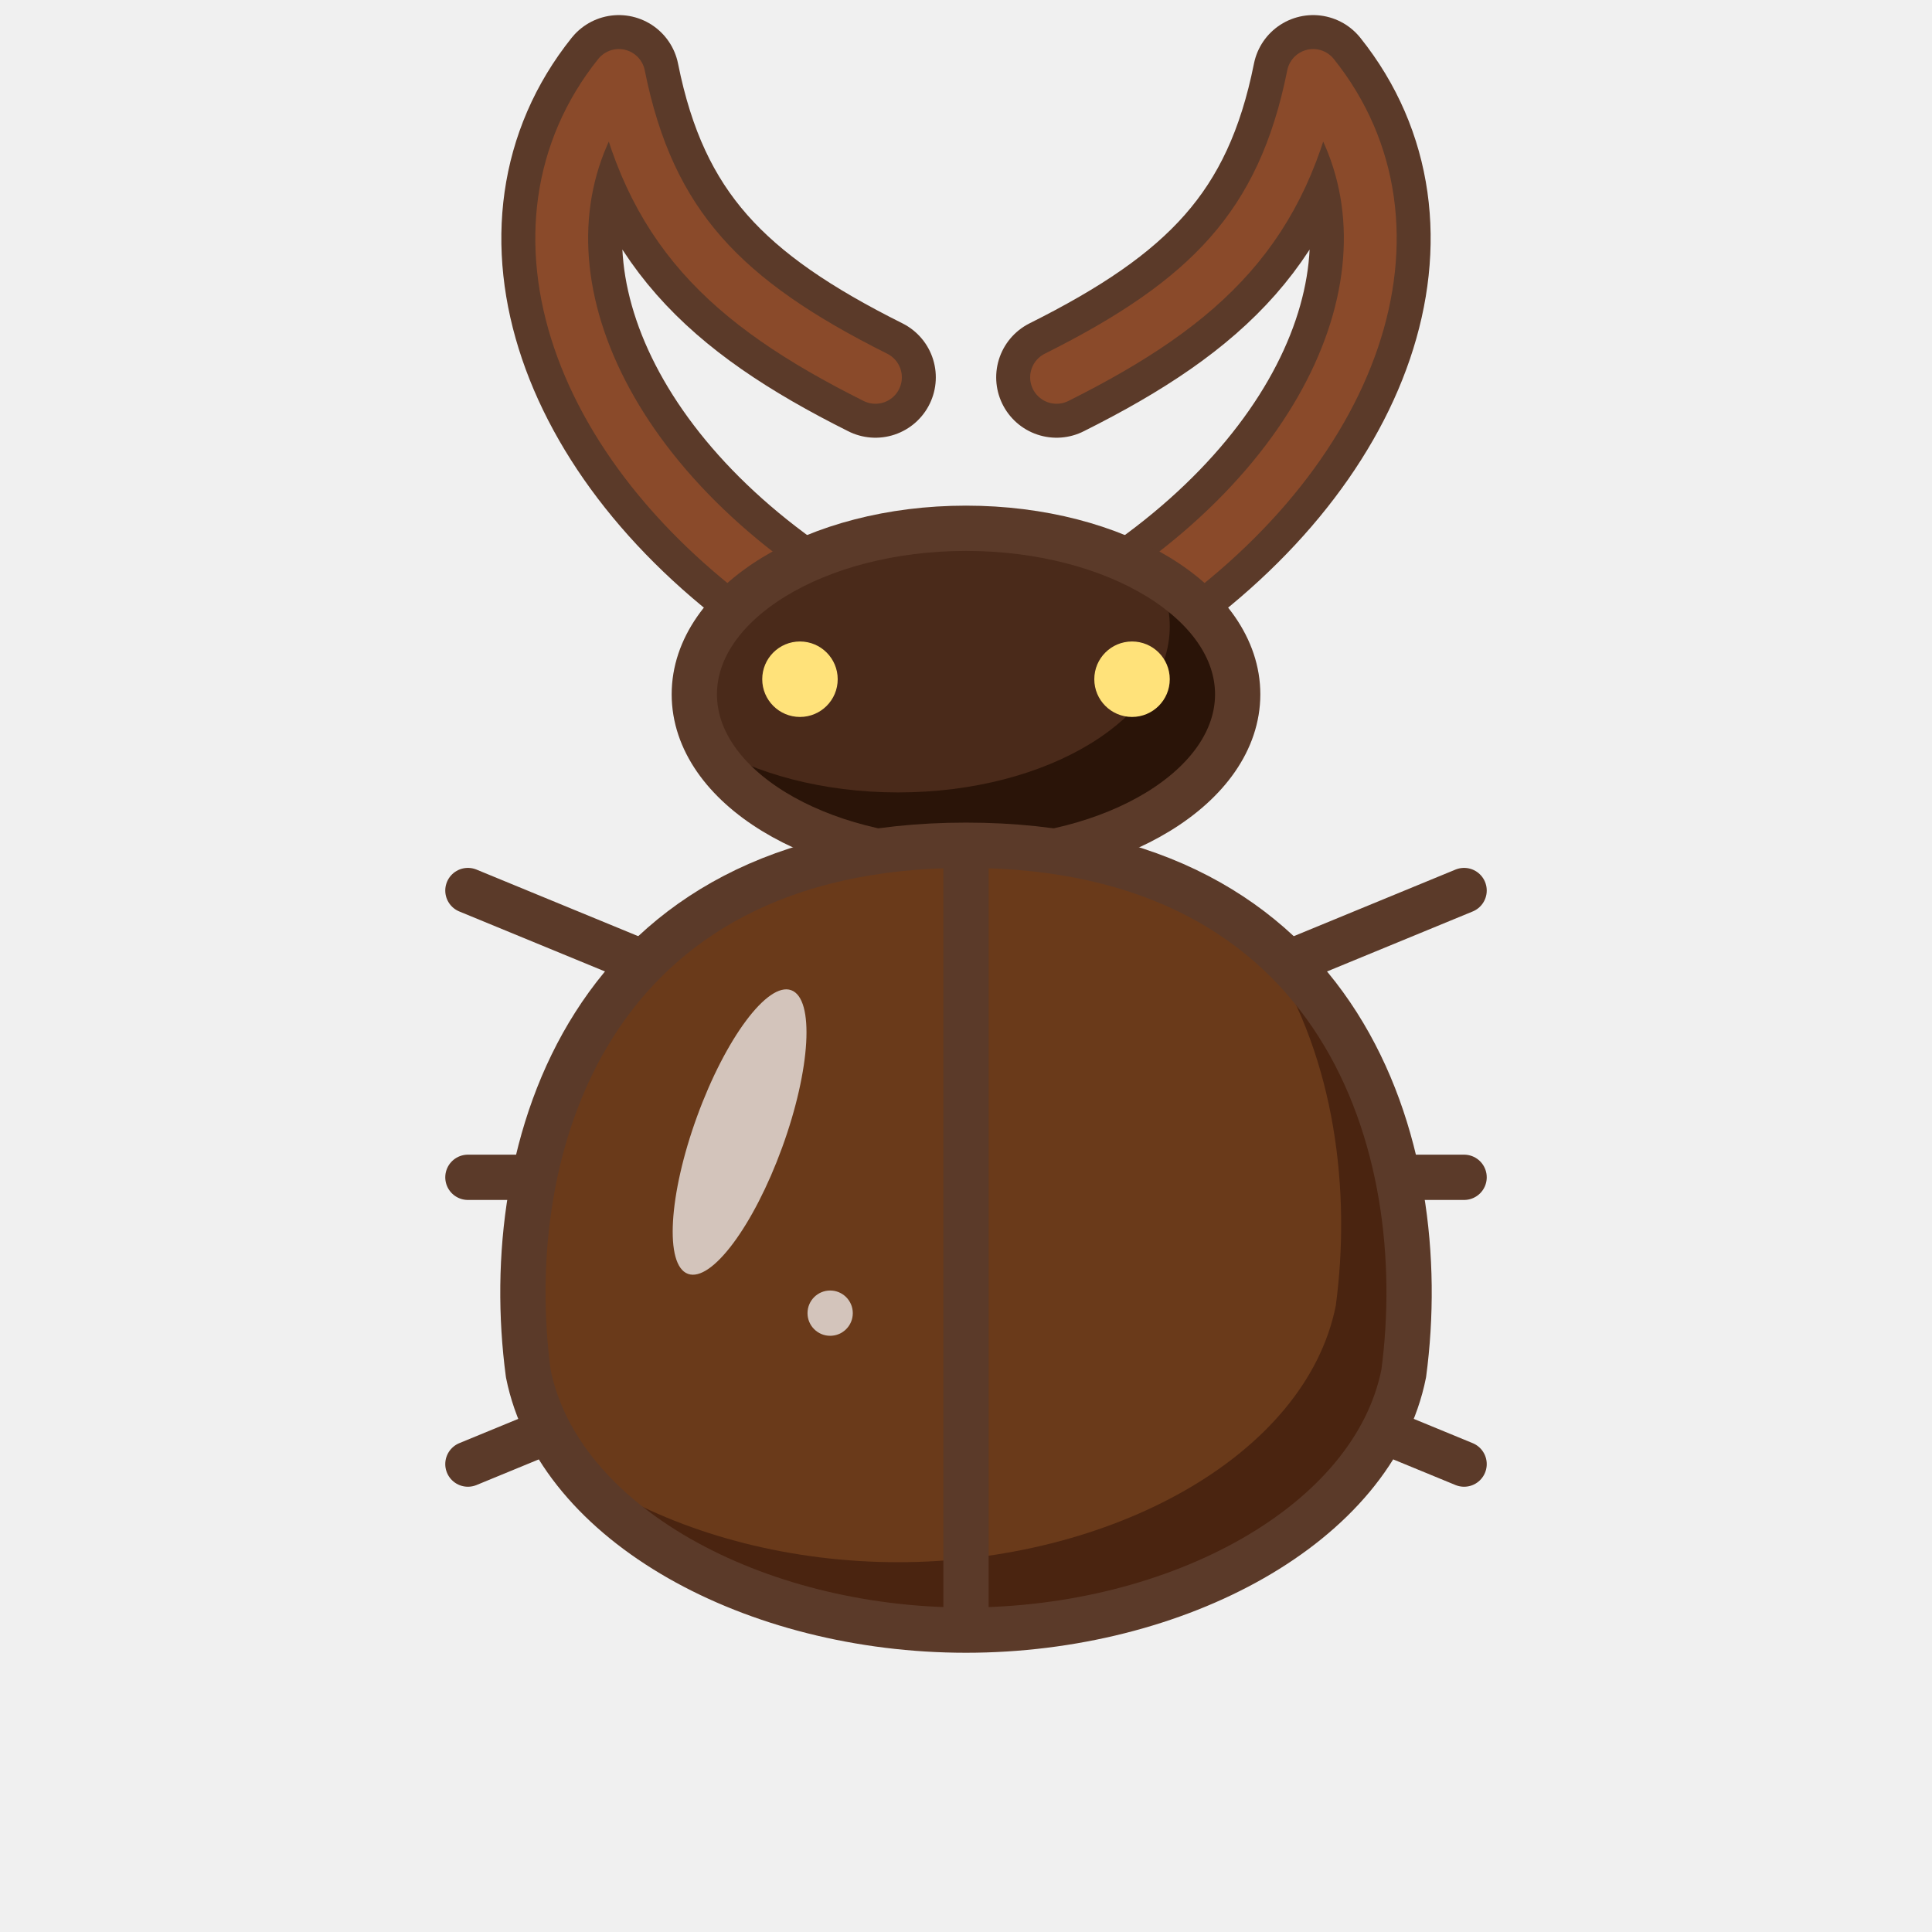
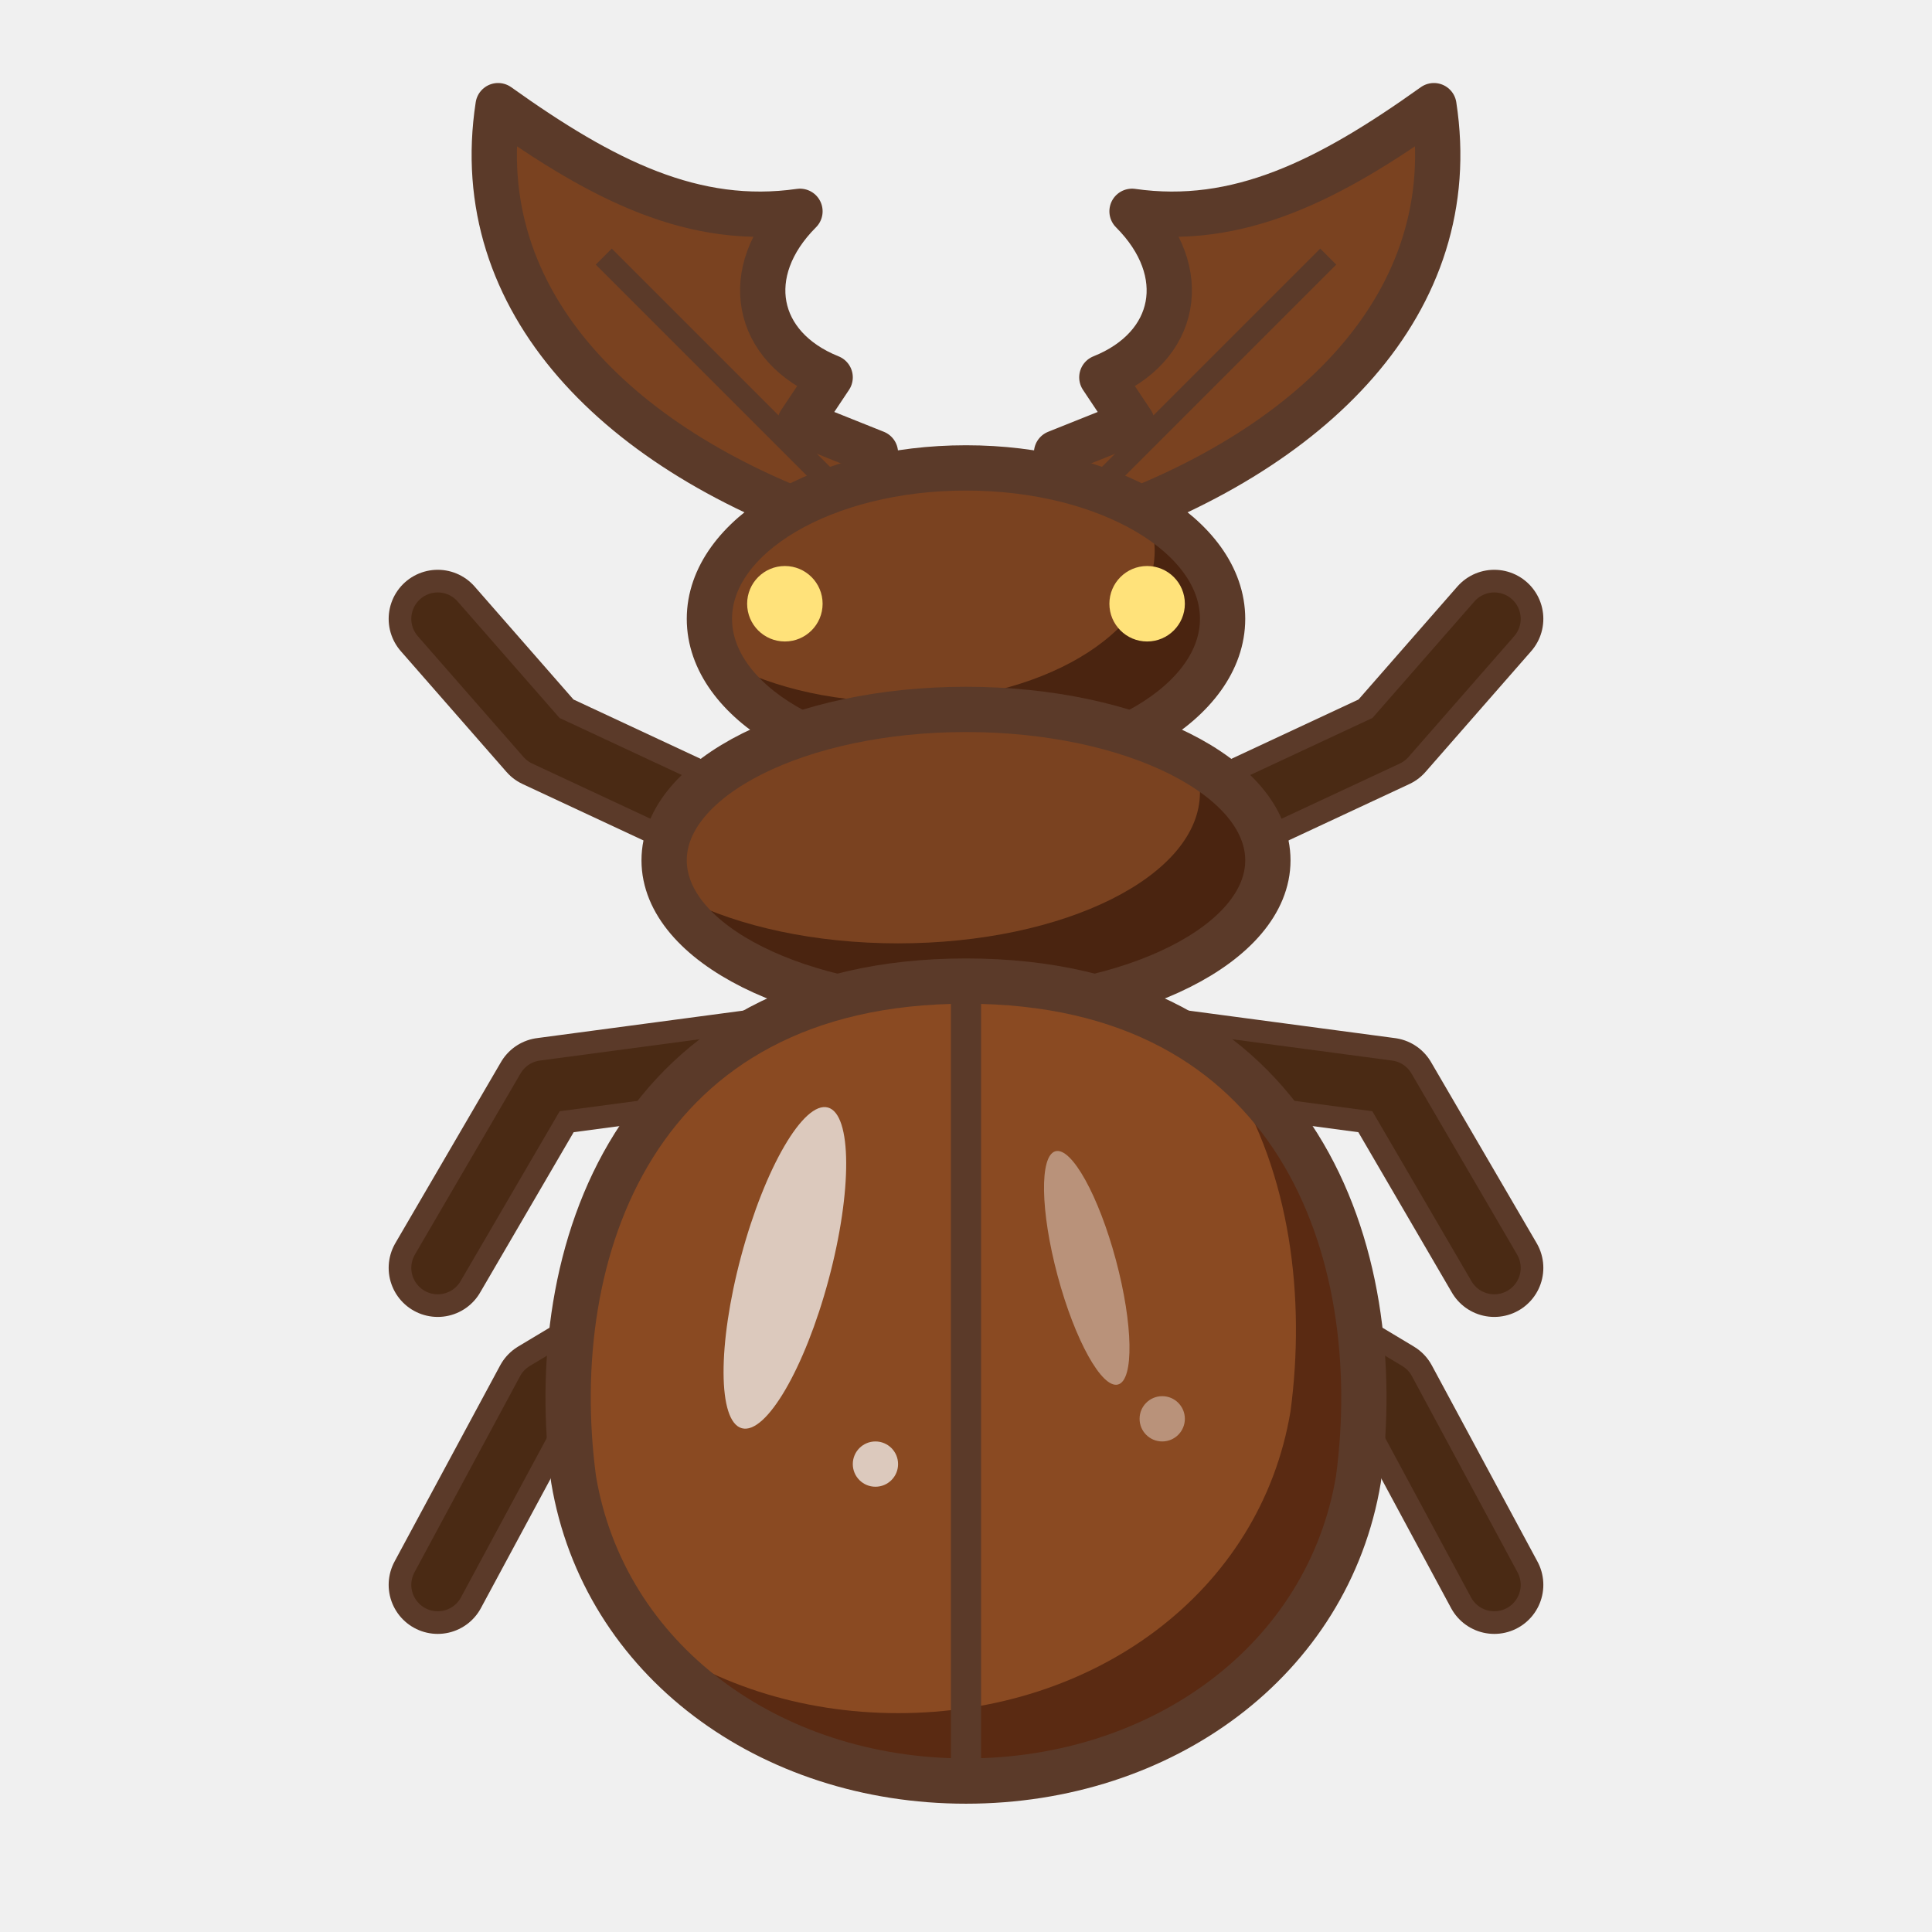
<svg xmlns="http://www.w3.org/2000/svg" viewBox="0 0 256 256">
  <g stroke="#5b3a29" stroke-width="6" stroke-linejoin="round" stroke-linecap="round">
-     <path d="M106 80c-30-20-40-50-24-70 4 20 14 30 34 40M150 80c30-20 40-50 24-70-4 20-14 30-34 40" fill="none" stroke="#5b3a29" stroke-width="16" />
-     <path d="M106 80c-30-20-40-50-24-70 4 20 14 30 34 40M150 80c30-20 40-50 24-70-4 20-14 30-34 40" fill="none" stroke="#8a4a2a" stroke-width="7" />
-     <path d="M96 132l-34 -14M160 132l34 -14" fill="none" />
-     <path d="M96 156l-34 0M160 156l34 0" fill="none" />
-     <path d="M96 180l-34 14M160 180l34 14" fill="none" />
+     <path d="M102 112l-30 -14l-14 -16" fill="none" stroke="#5b3a29" stroke-width="13" stroke-linejoin="round" stroke-linecap="round" />
+     <path d="M102 112l-30 -14l-14 -16" fill="none" stroke="#4a2a14" stroke-width="7" stroke-linejoin="round" stroke-linecap="round" />
+     <path d="M102 140l-30 4l-14 24" fill="none" stroke="#5b3a29" stroke-width="13" stroke-linejoin="round" stroke-linecap="round" />
+     <path d="M102 140l-30 4l-14 24" fill="none" stroke="#4a2a14" stroke-width="7" stroke-linejoin="round" stroke-linecap="round" />
+     <path d="M102 166l-30 18l-14 26" fill="none" stroke="#5b3a29" stroke-width="13" stroke-linejoin="round" stroke-linecap="round" />
+     <path d="M102 166l-30 18l-14 26" fill="none" stroke="#4a2a14" stroke-width="7" stroke-linejoin="round" stroke-linecap="round" />
+     <path d="M154 112l30 -14l14 -16" fill="none" stroke="#5b3a29" stroke-width="13" stroke-linejoin="round" stroke-linecap="round" />
+     <path d="M154 112l30 -14l14 -16" fill="none" stroke="#4a2a14" stroke-width="7" stroke-linejoin="round" stroke-linecap="round" />
+     <path d="M154 140l30 4l14 24" fill="none" stroke="#5b3a29" stroke-width="13" stroke-linejoin="round" stroke-linecap="round" />
+     <path d="M154 140l30 4l14 24" fill="none" stroke="#4a2a14" stroke-width="7" stroke-linejoin="round" stroke-linecap="round" />
+     <path d="M154 166l30 18l14 26" fill="none" stroke="#5b3a29" stroke-width="13" stroke-linejoin="round" stroke-linecap="round" />
+     <path d="M154 166l30 18l14 26" fill="none" stroke="#4a2a14" stroke-width="7" stroke-linejoin="round" stroke-linecap="round" />
    <defs>
-       <ellipse id="s115" cx="128" cy="92" rx="36" ry="22" />
-       <clipPath id="cs115">
-         <use href="#s115" />
+       <path id="s1" d="M112 70c-30-10-50-30-46-56 14 10 26 16 40 14-8 8-6 18 4 22l-4 6 10 4z" />
+       <clipPath id="cs1">
+         <use href="#s1" />
      </clipPath>
    </defs>
-     <use href="#s115" fill="#2a1408" stroke="none" />
-     <g clip-path="url(#cs115)">
-       <use href="#s115" fill="#4a2a1a" stroke="none" transform="translate(-9 -9)" />
+     <use href="#s1" fill="#4a2410" stroke="none" />
+     <g clip-path="url(#cs1)">
+       <use href="#s1" fill="#7a4220" stroke="none" transform="translate(0 0)" />
    </g>
-     <use href="#s115" fill="none" />
+     <use href="#s1" fill="none" />
    <defs>
-       <path id="s116" d="M128 112c-50 0-62 40-58 70 4 20 30 34 58 34s54-14 58-34c4-30-8-70-58-70z" />
-       <clipPath id="cs116">
-         <use href="#s116" />
+       <path id="s2" d="M144 70c30-10 50-30 46-56-14 10-26 16-40 14 8 8 6 18-4 22l4 6-10 4z" />
+       <clipPath id="cs2">
+         <use href="#s2" />
      </clipPath>
    </defs>
-     <use href="#s116" fill="#4a2410" stroke="none" />
-     <g clip-path="url(#cs116)">
-       <use href="#s116" fill="#6a3a1a" stroke="none" transform="translate(-9 -9)" />
+     <use href="#s2" fill="#4a2410" stroke="none" />
+     <g clip-path="url(#cs2)">
+       <use href="#s2" fill="#7a4220" stroke="none" transform="translate(0 0)" />
    </g>
-     <use href="#s116" fill="none" />
-     <path d="M128 114v100" fill="none" />
+     <use href="#s2" fill="none" />
+     <defs>
+       <ellipse id="s3" cx="128" cy="82" rx="34" ry="20" />
+       <clipPath id="cs3">
+         <use href="#s3" />
+       </clipPath>
+     </defs>
+     <use href="#s3" fill="#4a2410" stroke="none" />
+     <g clip-path="url(#cs3)">
+       <use href="#s3" fill="#7a4220" stroke="none" transform="translate(-9 -9)" />
+     </g>
+     <use href="#s3" fill="none" />
+     <defs>
+       <ellipse id="s4" cx="128" cy="114" rx="40" ry="20" />
+       <clipPath id="cs4">
+         <use href="#s4" />
+       </clipPath>
+     </defs>
+     <use href="#s4" fill="#4a2410" stroke="none" />
+     <g clip-path="url(#cs4)">
+       <use href="#s4" fill="#7a4220" stroke="none" transform="translate(-9 -9)" />
+     </g>
+     <use href="#s4" fill="none" />
+     <defs>
+       <path id="s5" d="M128 130c-44 0-56 36-52 66 4 24 26 40 52 40s48-16 52-40c4-30-8-66-52-66z" />
+       <clipPath id="cs5">
+         <use href="#s5" />
+       </clipPath>
+     </defs>
+     <use href="#s5" fill="#5a2a12" stroke="none" />
+     <g clip-path="url(#cs5)">
+       <use href="#s5" fill="#8a4a22" stroke="none" transform="translate(-9 -9)" />
+     </g>
+     <use href="#s5" fill="none" />
+     <path d="M128 132v104" fill="none" stroke-width="4" />
  </g>
-   <ellipse cx="98" cy="150" rx="6" ry="20" fill="#fff" opacity=".7" transform="rotate(20 98 150)" />
-   <circle cx="110" cy="174" r="3" fill="#fff" opacity=".7" />
-   <circle cx="106" cy="90" r="5" fill="#ffe27a" />
-   <circle cx="150" cy="90" r="5" fill="#ffe27a" />
+   <ellipse cx="104" cy="168" rx="6" ry="22" fill="#fff" opacity=".7" transform="rotate(15 104 168)" />
+   <circle cx="116" cy="194" r="3" fill="#fff" opacity=".7" />
+   <ellipse cx="144" cy="168" rx="4" ry="16" fill="#fff" opacity=".4" transform="rotate(-15 144 168)" />
+   <circle cx="154" cy="188" r="3" fill="#fff" opacity=".4" />
+   <circle cx="104" cy="80" r="5" fill="#ffe27a" />
+   <circle cx="152" cy="80" r="5" fill="#ffe27a" />
+   <path d="M110 64l-30-30M146 64l30-30" stroke="#5b3a29" stroke-width="3" />
</svg>
